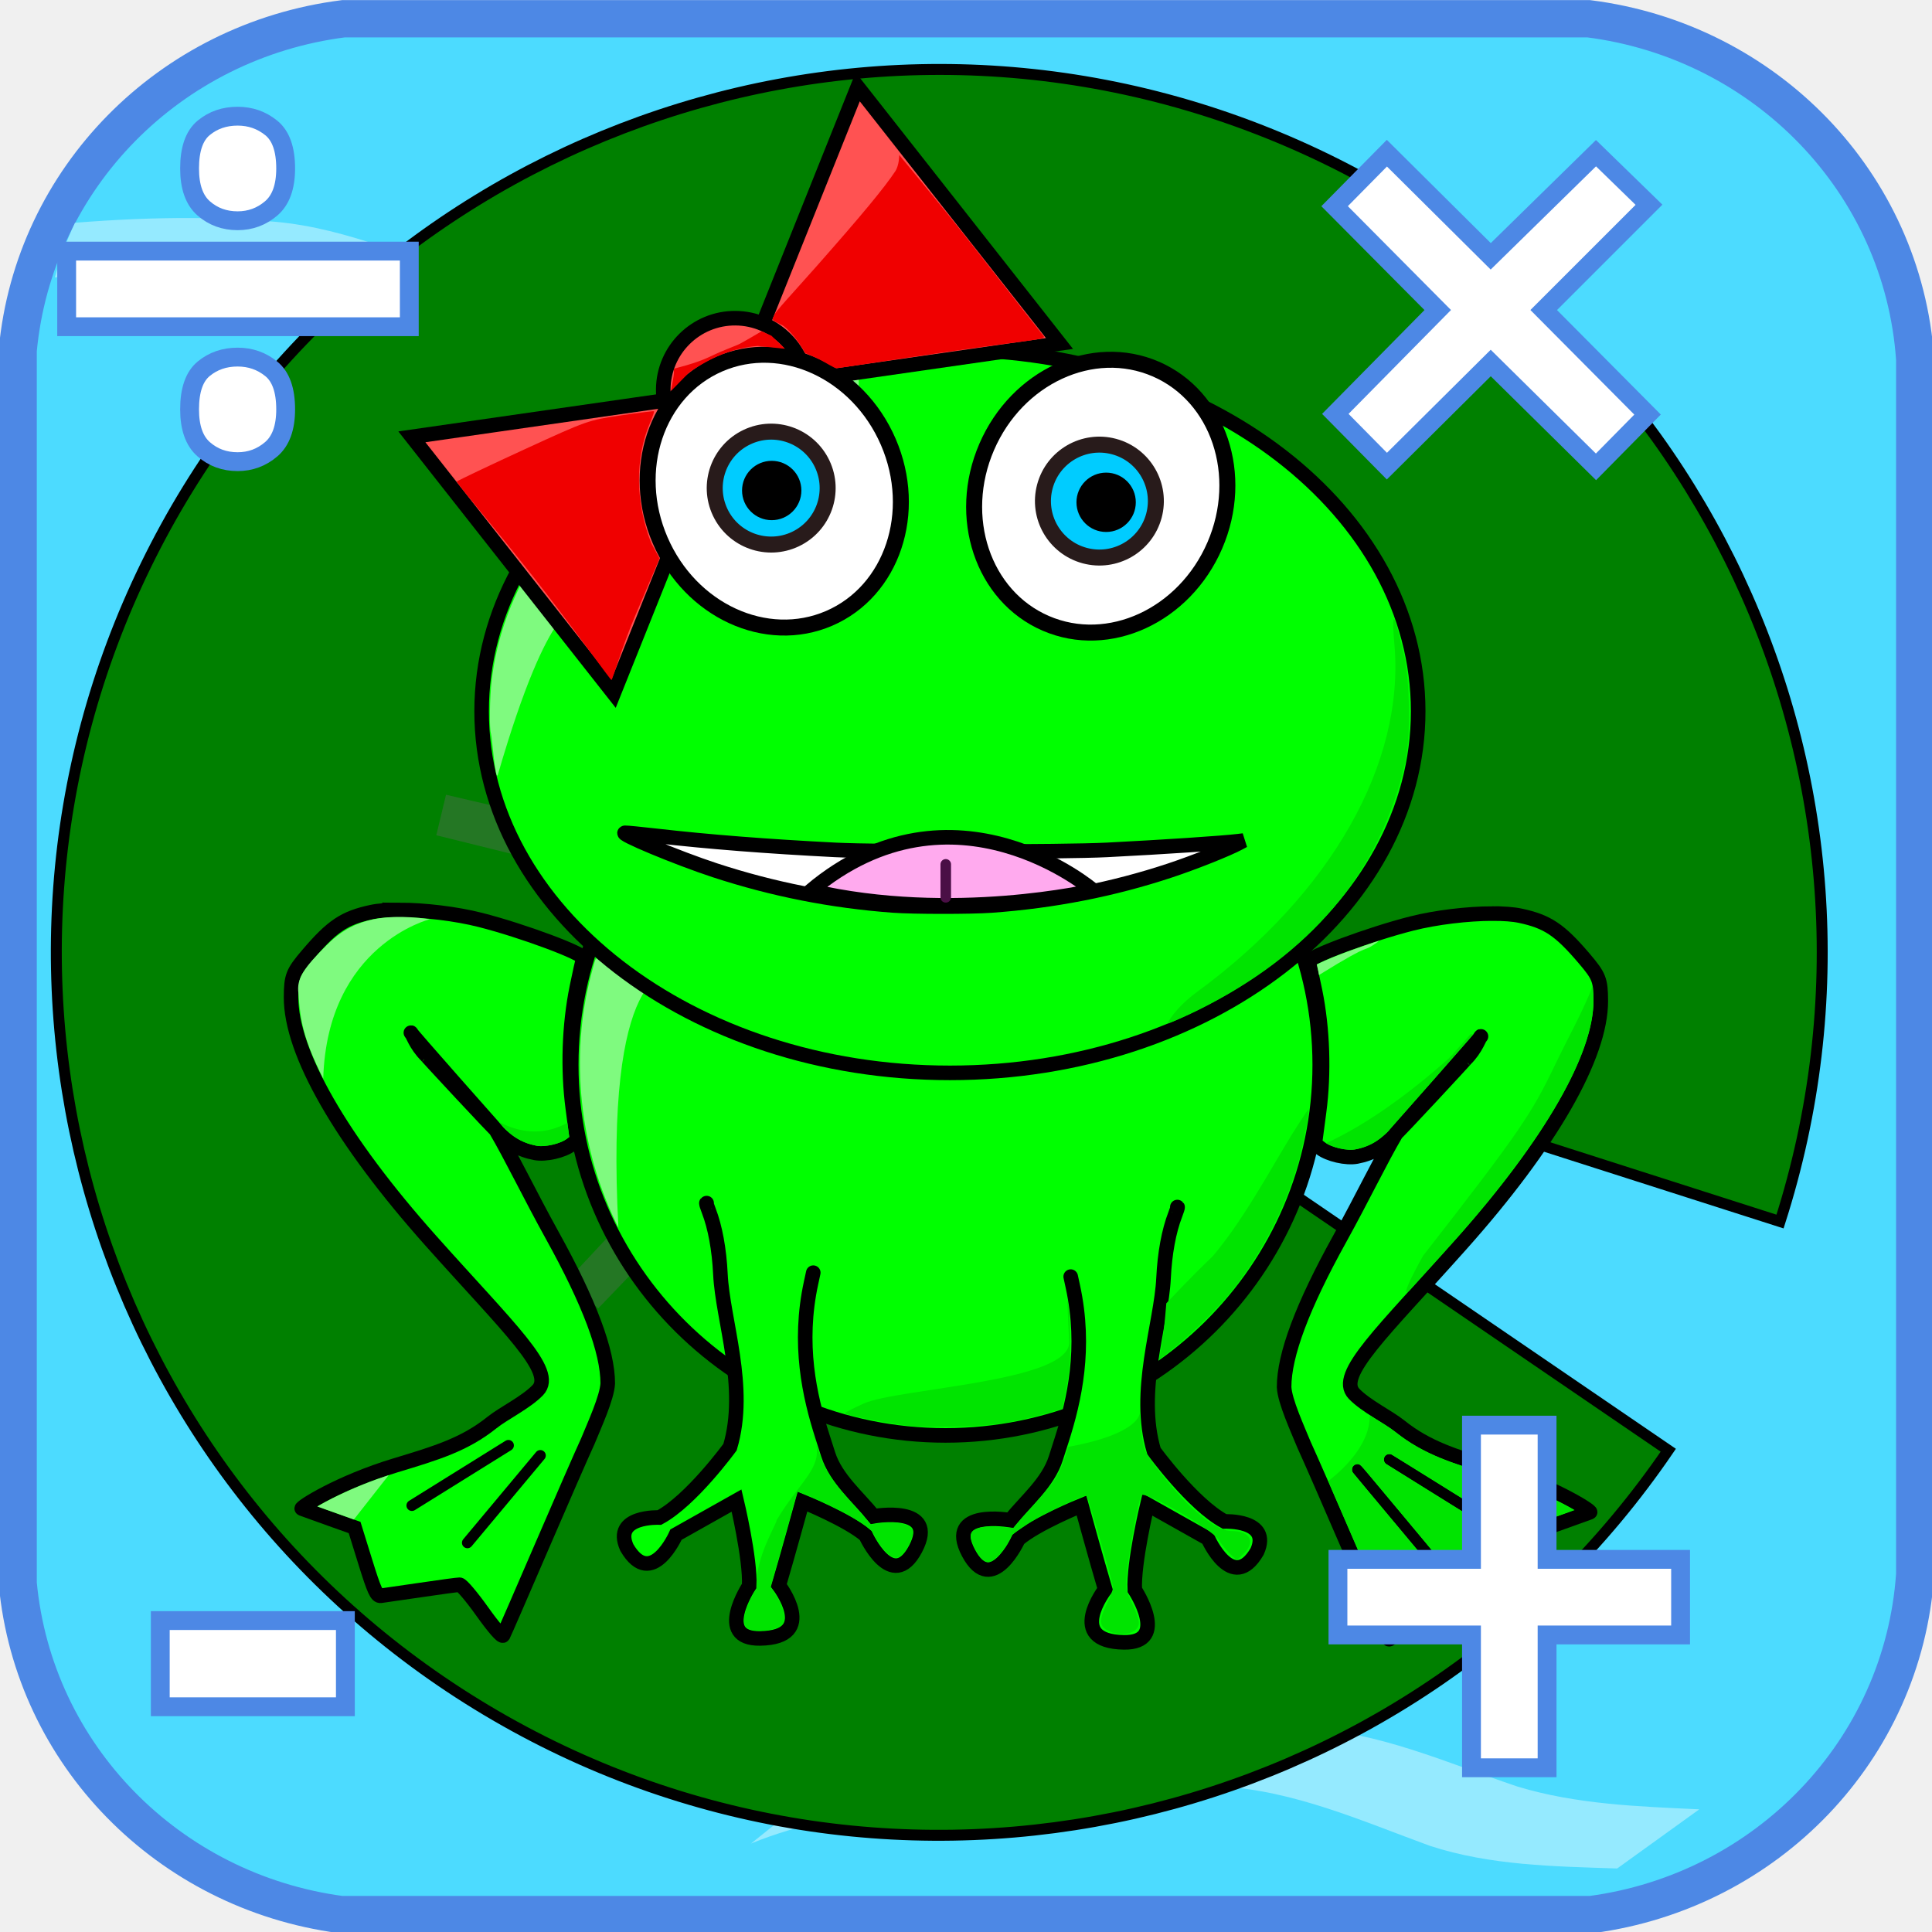
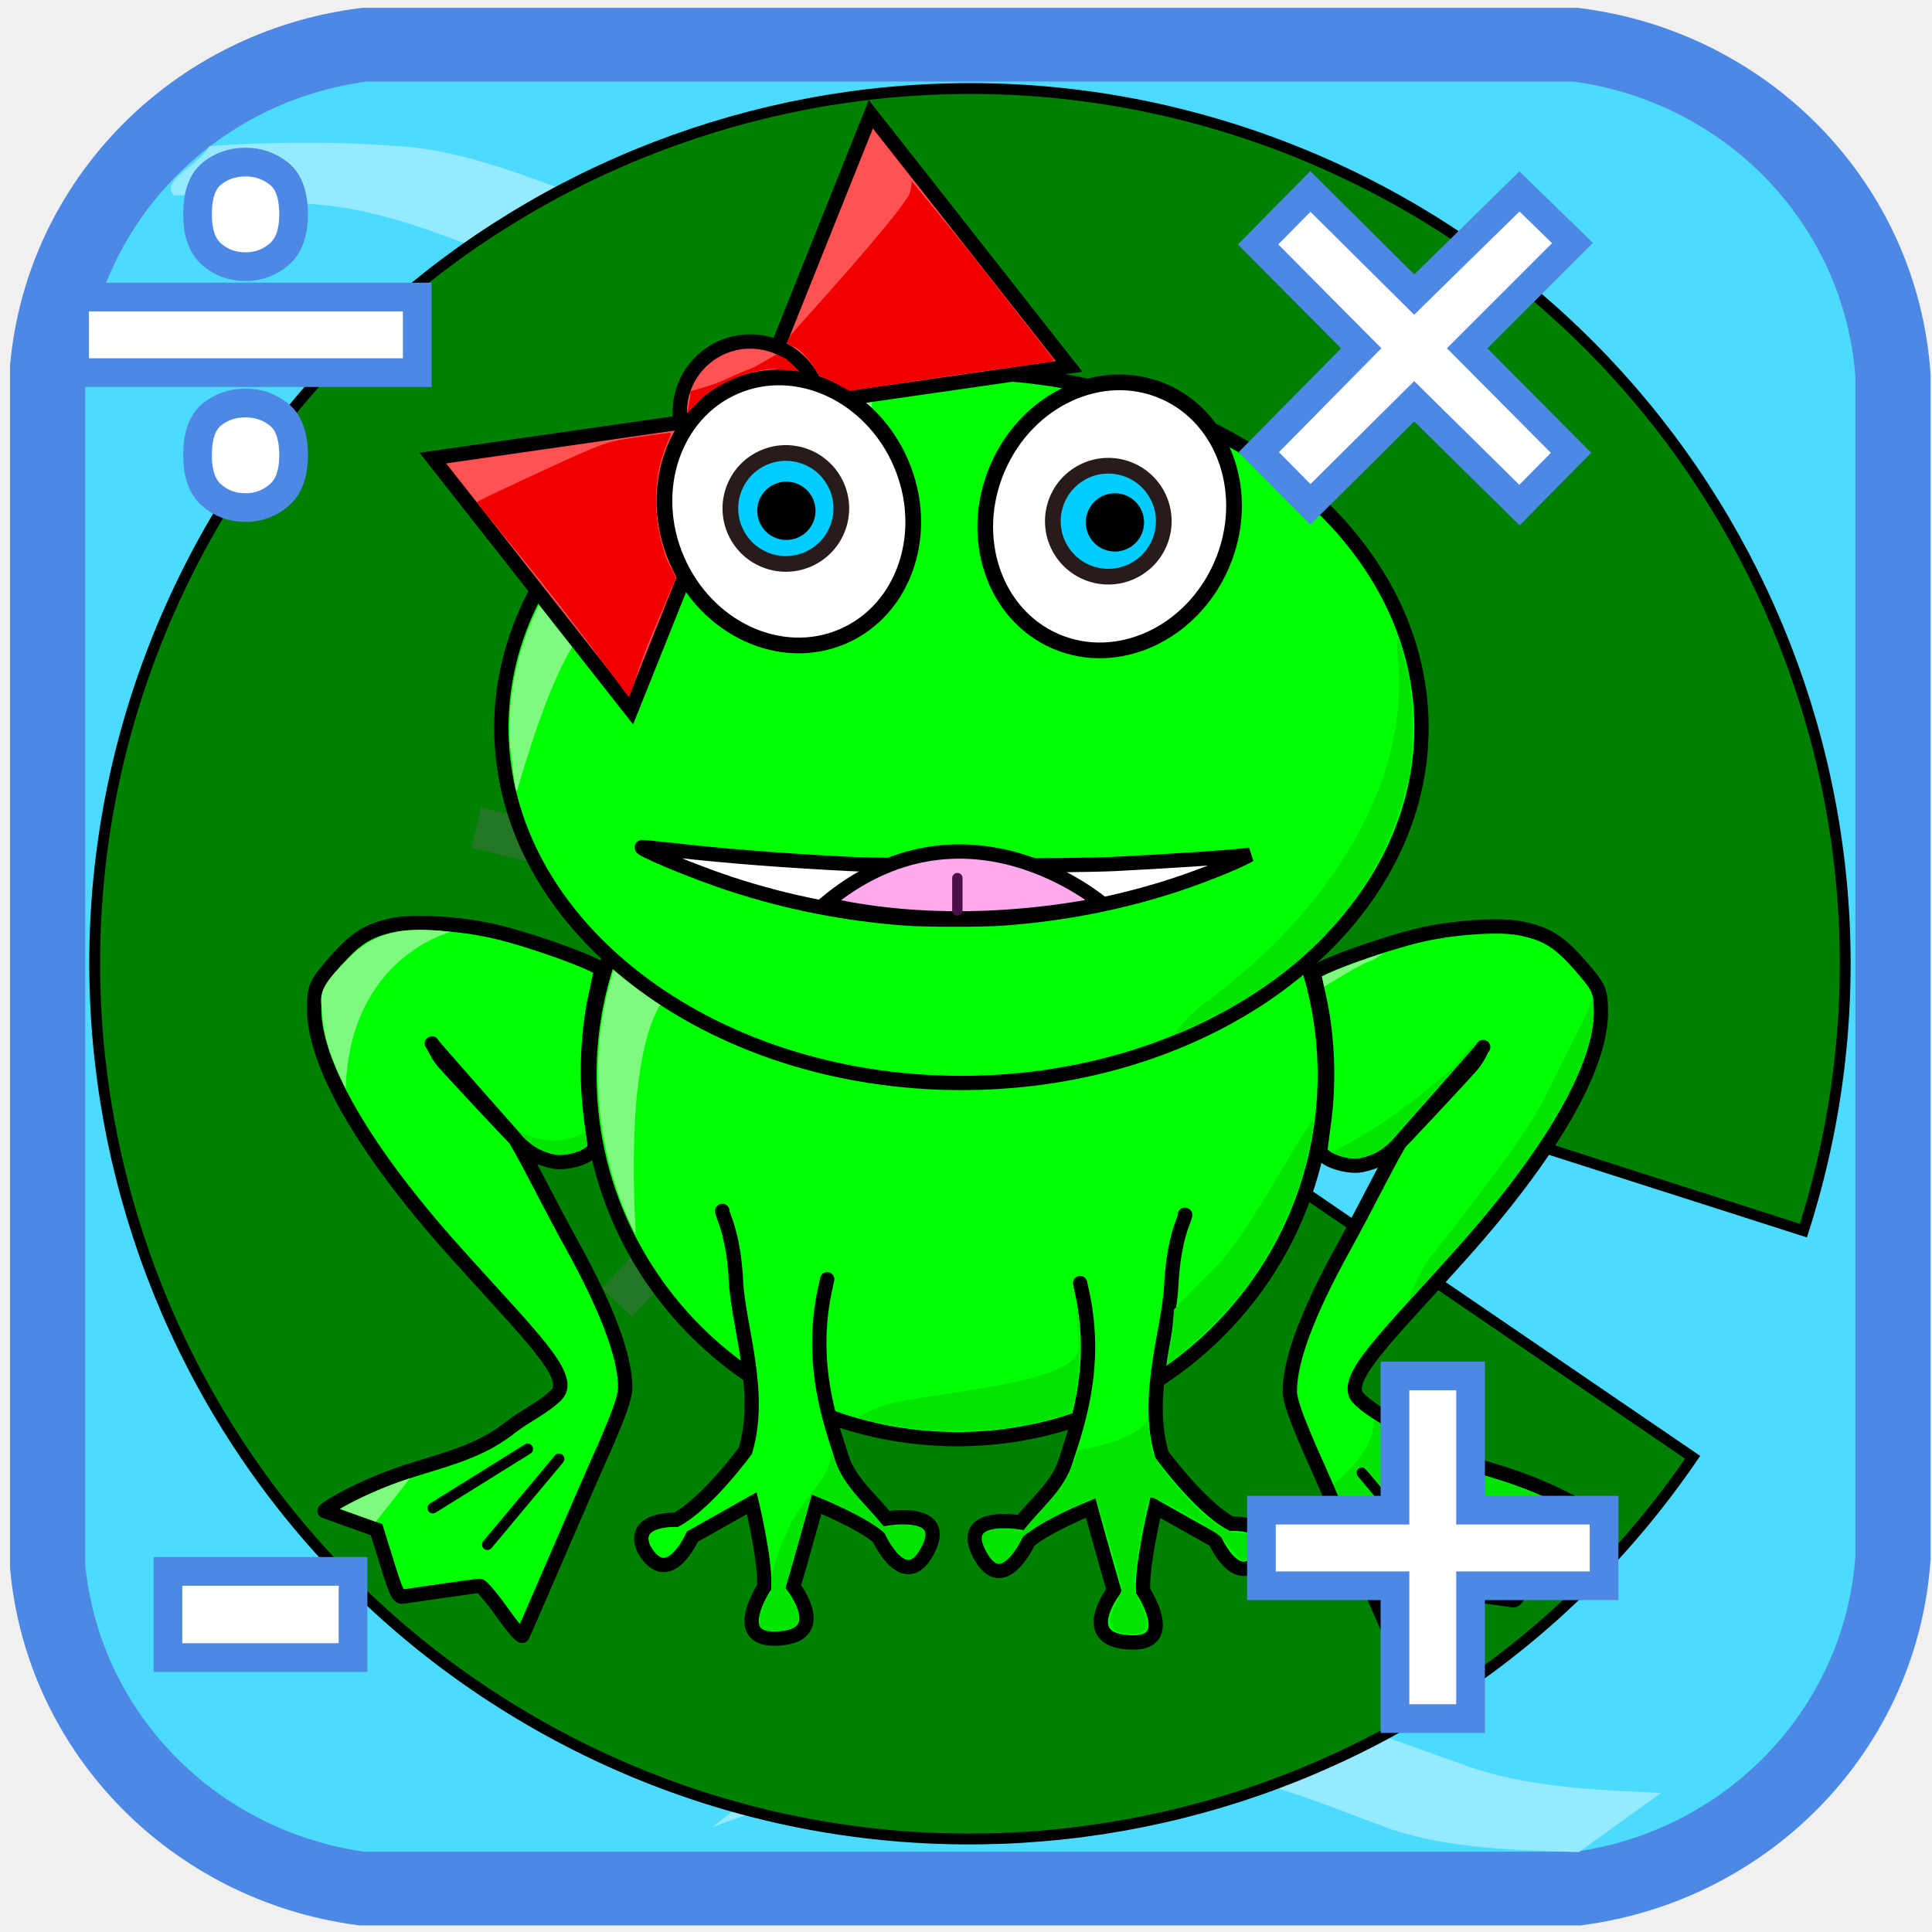
<svg xmlns="http://www.w3.org/2000/svg" xmlns:ns1="http://www.openswatchbook.org/uri/2009/osb" width="285mm" height="285mm" viewBox="0 0 1009.842 1009.842" id="svg3374" version="1.1">
  <defs id="defs3376">
    <linearGradient ns1:paint="gradient" id="linearGradient4163">
      <stop id="stop4165" offset="0" style="stop-color:#33ffff;stop-opacity:1;" />
      <stop id="stop4167" offset="1" style="stop-color:#33ffff;stop-opacity:0;" />
    </linearGradient>
    <filter id="filter3466" style="color-interpolation-filters:sRGB">
      <feFlood id="feFlood3468" result="flood" flood-color="rgb(0,0,0)" flood-opacity="0.498" />
      <feComposite id="feComposite3470" result="composite1" operator="in" in2="SourceGraphic" in="flood" />
      <feGaussianBlur id="feGaussianBlur3472" result="blur" stdDeviation="7.3" in="composite1" />
      <feOffset id="feOffset3474" result="offset" dy="1.823" dx="14.3" />
      <feComposite id="feComposite3476" result="composite2" operator="over" in2="offset" in="SourceGraphic" />
    </filter>
    <filter id="filter3466-0" style="color-interpolation-filters:sRGB;">
      <feFlood id="feFlood3468-6" result="flood" flood-color="rgb(0,0,0)" flood-opacity="0.498" />
      <feComposite id="feComposite3470-9" result="composite1" operator="in" in2="SourceGraphic" in="flood" />
      <feGaussianBlur id="feGaussianBlur3472-8" result="blur" stdDeviation="7.3" in="composite1" />
      <feOffset id="feOffset3474-7" result="offset" dy="1.823" dx="14.3" />
      <feComposite id="feComposite3476-1" result="composite2" operator="over" in2="offset" in="SourceGraphic" />
    </filter>
  </defs>
  <g id="layer1" transform="translate(-725.7143,414.6232)">
-     <g transform="matrix(0.9050986,0,0,0.9594229,232.6165,-92.95308)" id="layer1-2" style="fill:#4cdbff;fill-opacity:1;stroke:#4d88e5;stroke-width:21.134;stroke-miterlimit:4;stroke-dasharray:none;stroke-opacity:1">
-       <path style="fill:#4cdbff;fill-opacity:1;stroke:#4d88e5;stroke-width:20.319;stroke-miterlimit:4;stroke-dasharray:none;stroke-opacity:1" d="M 174.803,-8.729 C 81.975,3.255 9.404,78.088 0.857,171.98 l 0,671.633 C 9.361,937.035 81.254,1011.581 173.414,1024.129 l 667.365,0 c 93.729,-12.762 166.494,-89.648 172.935,-185.301 l 0,-662.064 C 1007.241,80.639 933.789,3.458 839.391,-8.729 l -664.588,0 z" transform="matrix(1.081805,0,0,1,554.1284,-316.339)" id="rect3336" />
+     <g transform="matrix(0.8802957,0,0,0.9331313,261.9923,-87.93907)" id="layer1-2" style="fill:#4cdbff;fill-opacity:1;stroke:#4d88e5;stroke-width:42.925;stroke-miterlimit:4;stroke-dasharray:none;stroke-opacity:1">
+       <path style="fill:#4cdbff;fill-opacity:1;stroke:#4d88e5;stroke-width:41.27;stroke-miterlimit:4;stroke-dasharray:none;stroke-opacity:1" d="M 174.803,-8.729 C 81.975,3.255 9.404,78.088 0.857,171.98 l 0,671.633 C 9.361,937.035 81.254,1011.581 173.414,1024.129 l 667.365,0 c 93.729,-12.762 166.494,-89.648 172.935,-185.301 l 0,-662.064 C 1007.241,80.639 933.789,3.458 839.391,-8.729 l -664.588,0 z" transform="matrix(1.081805,0,0,1,554.1284,-316.339)" id="rect3336" />
    </g>
-     <path style="fill:#95eaff;fill-opacity:1;stroke:none;stroke-width:4.5;stroke-linejoin:miter;stroke-miterlimit:4;stroke-dasharray:none;stroke-dashoffset:0;stroke-opacity:1" d="m 826.766,-300.664 c -20.617,-0.118 -41.247,0.85 -61.834,2.473 -4.182,8.825 -7.756,18.32 -10.544,28.547 13.277,-0.662 26.565,-0.919 39.847,-0.619 8.643,0.195 17.262,1.031 25.892,1.546 38.158,2.291 72.91,18.046 108.246,31.108 28.717,9.473 58.968,10.602 88.921,11.572 l 29.055,-31.708 c -24.532,-1.348 -49.056,-3.614 -72.671,-10.843 -36.662,-12.389 -72.246,-28.954 -111.581,-30.606 -8.901,-0.452 -17.792,-1.171 -26.702,-1.356 -2.875,-0.059 -5.753,-0.097 -8.629,-0.113 z" id="path5026" />
-     <path d="m 1164.369,512.086 c 5.879,-0.863 5.39,-0.635 12.335,-2.621 3.53,-1.01 6.96,-2.362 10.515,-3.278 17.242,-4.44 35.155,-6.568 52.695,-9.432 46.081,-5.75 92.707,-10.459 139.22,-9.507 9.008,0.184 17.998,0.904 26.997,1.356 39.768,1.652 75.743,18.217 112.809,30.607 30.782,9.32 63.096,10.406 94.98,11.887 0,0 -42.918,30.922 -42.918,30.922 l 0,0 c -32.864,-1.094 -66.285,-1.526 -97.865,-11.83 -35.726,-13.062 -70.859,-28.818 -109.437,-31.109 -8.726,-0.515 -17.438,-1.35 -26.177,-1.545 -47.023,-1.049 -94.13,4.547 -140.524,11.546 -26.618,4.931 -53.611,9.556 -78.77,19.913 0,0 46.141,-36.909 46.141,-36.909 z" id="path5032" style="fill:#95eaff;fill-opacity:1;stroke:none;stroke-width:4.5;stroke-linejoin:miter;stroke-miterlimit:4;stroke-dasharray:none;stroke-dashoffset:0;stroke-opacity:1" />
-     <g transform="matrix(1.451778,0,0,1.451778,688.5196,-663.1116)" id="layer1-5">
+     <path style="fill:#95eaff;fill-opacity:1;stroke:none;stroke-width:4.5;stroke-linejoin:miter;stroke-miterlimit:4;stroke-dasharray:none;stroke-dashoffset:0;stroke-opacity:1" d="m 894.805,-339.949 c -20.617,-0.118 -39.104,0.135 -59.691,1.759 -4.182,8.825 -26.327,18.32 -18.402,25.689 13.277,-0.662 32.279,2.653 45.562,2.952 8.643,0.195 17.262,1.031 25.892,1.546 38.158,2.291 72.91,18.046 108.246,31.108 28.717,9.473 58.968,10.602 88.921,11.572 l 29.055,-31.708 c -24.532,-1.348 -49.056,-3.614 -72.671,-10.843 -36.662,-12.389 -72.246,-28.954 -111.581,-30.606 -8.901,-0.452 -17.792,-1.171 -26.702,-1.356 -2.875,-0.059 -5.753,-0.097 -8.629,-0.113 z" id="path5026" />
+     <path d="m 1144.369,503.515 c 5.879,-0.863 5.39,-0.635 12.335,-2.621 3.53,-1.01 6.96,-2.362 10.515,-3.278 17.242,-4.44 35.155,-6.568 52.695,-9.432 46.081,-5.75 92.707,-10.459 139.22,-9.507 9.008,0.184 17.998,0.904 26.997,1.356 39.768,1.652 75.743,18.217 112.809,30.607 30.782,9.32 63.096,10.406 94.98,11.887 0,0 -42.918,30.922 -42.918,30.922 l 0,0 c -32.864,-1.094 -66.285,-1.526 -97.865,-11.83 -35.726,-13.062 -70.859,-28.818 -109.437,-31.109 -8.726,-0.515 -17.438,-1.35 -26.177,-1.545 -47.023,-1.049 -94.13,4.547 -140.524,11.546 -26.618,4.931 -53.611,9.556 -78.77,19.913 0,0 46.141,-36.909 46.141,-36.909 z" id="path5032" style="fill:#95eaff;fill-opacity:1;stroke:none;stroke-width:4.5;stroke-linejoin:miter;stroke-miterlimit:4;stroke-dasharray:none;stroke-dashoffset:0;stroke-opacity:1" />
+     <g transform="matrix(1.439145,0,0,1.439145,709.1561,-650.6583)" id="layer1-5">
      <path transform="matrix(0.8258325,0.5639155,-0.5639155,0.8258325,0,0)" d="M 908.152,219.388 A 317.838,317.838 0 0 1 613.284,536.395 317.838,317.838 0 0 1 275.796,265.208 317.838,317.838 0 0 1 521.884,-90.996 317.838,317.838 0 0 1 894.941,128.705 l -304.627,90.683 z" id="path3342" style="fill:#008000;fill-opacity:1;stroke:#000000;stroke-width:3.938;stroke-linecap:round;stroke-linejoin:miter;stroke-miterlimit:4;stroke-dasharray:none;stroke-opacity:1" />
      <path id="path4232" d="m 315.445,331.97 -14.381,4.262 0.029,0.098 45.75,158.357 -160.543,-37.365 -0.1,-0.023 -3.5,14.586 0.1,0.023 160.016,39.559 -112.631,120.352 -0.07,0.074 10.881,10.324 0.07,-0.074 114.268,-118.799 47.912,157.715 0.029,0.1 14.381,-4.262 -0.029,-0.1 -45.75,-158.357 4.027,-16.779 112.631,-120.35 0.07,-0.074 -10.881,-10.324 -0.07,0.074 -114.268,118.799 -47.912,-157.717 -0.029,-0.098 z" style="color:#000000;font-style:normal;font-variant:normal;font-weight:normal;font-stretch:normal;font-size:medium;line-height:normal;font-family:sans-serif;text-indent:0;text-align:start;text-decoration:none;text-decoration-line:none;text-decoration-style:solid;text-decoration-color:#000000;letter-spacing:normal;word-spacing:normal;text-transform:none;direction:ltr;block-progression:tb;writing-mode:lr-tb;baseline-shift:baseline;text-anchor:start;white-space:normal;clip-rule:nonzero;display:inline;overflow:visible;visibility:visible;opacity:1;isolation:auto;mix-blend-mode:normal;color-interpolation:sRGB;color-interpolation-filters:linearRGB;solid-color:#000000;solid-opacity:1;fill:#247724;fill-opacity:1;fill-rule:nonzero;stroke:none;stroke-width:15;stroke-linecap:butt;stroke-linejoin:miter;stroke-miterlimit:4;stroke-dasharray:none;stroke-dashoffset:0;stroke-opacity:1;color-rendering:auto;image-rendering:auto;shape-rendering:auto;text-rendering:auto;enable-background:accumulate" />
    </g>
-     <g transform="matrix(0.9518674,0,0,0.9518674,859.1547,-426.668)" id="layer1-7">
+     <g transform="matrix(0.9351981,0,0,0.9351981,871.5374,-411.357)" id="layer1-7">
      <ellipse ry="203.513" rx="205.513" cy="597.362" cx="379" id="path6004" style="fill:#00ff00;fill-opacity:1;stroke:#000000;stroke-width:8;stroke-linecap:round;stroke-miterlimit:4;stroke-dasharray:none;stroke-opacity:1" />
      <path style="fill:#7ffa7f;fill-opacity:1;stroke:none;stroke-width:6.25;stroke-miterlimit:4;stroke-dasharray:none;stroke-opacity:1" d="m 199.389,686.789 c -21.32,-42.444 -26.848,-93.622 -14.999,-138.851 1.153,-4.4 2.217,-8.149 2.366,-8.331 0.149,-0.182 8.328,-11.106 11.263,-8.718 2.935,2.388 5.839,-1.385 8.183,0.26 3.92,2.751 28.262,13.17 27.778,16.39 -8.184,-4.508 -42.108,-2.522 -34.591,139.251 z" id="path4300" />
      <ellipse ry="198.571" rx="257.143" cy="403.219" cx="381.429" id="path5323" style="fill:#00ff00;stroke:#000000;stroke-width:8;stroke-miterlimit:4;stroke-dasharray:none;stroke-opacity:1" />
      <path transform="translate(17.64784,56.21476)" id="path4314" d="m 111.804,359.418 c -1.023,-2.666 -0.764,-20.101 0.446,-30.043 9.865,-81.028 84.449,-148.789 187.013,-169.903 6.938,-1.428 13.688,-2.566 15,-2.529 l 2.385,0.068 -2.5,1.121 c -1.375,0.617 1.45,23.911 -3.5,26.098 -45.553,20.126 -100.343,47.479 -150.689,105.862 0,0 -15.47,-8.113 -44.406,91.751 -1.32,4.556 -3.243,-21.101 -3.75,-22.424 z" style="fill:#7ffa7f;fill-opacity:1;stroke:none;stroke-width:6.25;stroke-miterlimit:4;stroke-dasharray:none;stroke-opacity:1" />
      <g style="fill:#ff5252;fill-opacity:1;stroke-width:8;stroke-miterlimit:4;stroke-dasharray:none" transform="translate(-424.2857,-10.57143)" id="g5919">
        <path style="fill:#ff5252;fill-opacity:1;stroke:#000000;stroke-width:8;stroke-miterlimit:4;stroke-dasharray:none;stroke-opacity:1" id="path5911" d="M 541.442,219.996 374.482,154.767 514.453,42.79 Z" transform="matrix(-0.0083874,0.9999648,-0.9999648,-0.0083874,912.9854,-302.227)" />
        <path d="m -541.694,-220.754 -166.96,-65.23 139.971,-111.977 z" id="path5913" style="fill:#ff5252;fill-opacity:1;stroke:#000000;stroke-width:8;stroke-miterlimit:4;stroke-dasharray:none;stroke-opacity:1" transform="matrix(0.0083874,-0.9999648,0.9999648,0.0083874,912.9854,-302.227)" />
        <circle style="fill:#ff5252;fill-opacity:1;stroke:#000000;stroke-width:8;stroke-miterlimit:4;stroke-dasharray:none;stroke-opacity:1" id="path5917" cx="231.568" cy="-689.664" r="39.396" transform="matrix(-0.0083874,0.9999648,-0.9999648,-0.0083874,0,0)" />
      </g>
      <ellipse transform="matrix(-0.9178912,0.3968322,0.3968322,0.9178912,0,0)" ry="76.071" rx="68.221" cy="372.261" cx="-149.519" id="path5361" style="fill:#ffffff;stroke:#000000;stroke-width:8.778;stroke-miterlimit:4;stroke-dasharray:none;stroke-opacity:1" />
      <ellipse transform="matrix(0.9178912,0.3968322,-0.3968322,0.9178912,0,0)" ry="76.071" rx="68.221" style="fill:#ffffff;stroke:#000000;stroke-width:8.778;stroke-miterlimit:4;stroke-dasharray:none;stroke-opacity:1" id="circle5363" cx="539.283" cy="77.472" />
      <path id="path5942" d="m 350.201,509.855 c -33.7,-2.502 -65.953,-8.872 -97.857,-19.325 -20.724,-6.79 -53.398,-20.436 -49.253,-20.57 1,-0.032 8.715,0.727 17.143,1.688 28.887,3.293 60.523,5.773 98.181,7.697 24.053,1.229 125.132,1.232 149.286,0.005 30.912,-1.571 63.553,-3.738 72.143,-4.79 l 2.857,-0.35 -2.527,1.357 c -6.378,3.423 -24.499,10.639 -37.83,15.064 -31.285,10.384 -64.063,16.813 -98.214,19.262 -11.383,0.816 -42.725,0.795 -53.929,-0.037 z" style="fill:#ffffff;stroke:#000000;stroke-width:8;stroke-miterlimit:4;stroke-dasharray:none;stroke-opacity:1" />
      <path id="path5976" d="m 304.992,501.78 c 77.821,18.071 155.262,-0.097 155.262,-0.097 0,0 -76.555,-65.882 -155.262,0.097 z" style="fill:#ffaaee;fill-rule:evenodd;stroke:#000000;stroke-width:8;stroke-linecap:butt;stroke-linejoin:miter;stroke-miterlimit:4;stroke-dasharray:none;stroke-opacity:1" />
      <path id="path5982" d="m 379.151,505.399 0,-18.107" style="fill:#eed7f4;fill-rule:evenodd;stroke:#4a0f46;stroke-width:5.8;stroke-linecap:round;stroke-linejoin:miter;stroke-miterlimit:4;stroke-dasharray:none;stroke-opacity:1" />
      <path id="path6016" d="m 79.24,512.32 c -6.152,-0.022 -11.532,0.36 -15.436,1.197 -14.893,3.194 -21.576,7.662 -34.992,23.398 -8.271,9.702 -9.109,11.833 -9.164,23.271 -0.147,30.411 27.417,78.459 76.775,133.824 43.075,48.317 68.666,71.704 58.663,82.058 -6.51,6.739 -18.73,12.616 -25.104,17.725 -15.033,12.048 -30.393,16.685 -52.82,23.459 -31.58,9.539 -52.816,23.352 -51.619,23.811 1.167,0.447 8.167,2.966 15.557,5.598 l 13.436,4.785 5.865,18.895 c 4.902,15.791 6.295,18.843 8.484,18.586 1.441,-0.169 11.322,-1.6 21.957,-3.182 10.635,-1.581 20.237,-2.875 21.338,-2.875 1.101,0 6.717,6.635 12.482,14.744 6.212,8.738 10.863,14.067 11.416,13.082 0.513,-0.914 9.952,-22.606 20.975,-48.201 11.023,-25.596 22.534,-51.935 25.582,-58.533 3.475,-8.52 10.542,-23.869 10.906,-31.629 0.01,-17.613 -10.036,-44.418 -30.457,-81.27 -12.187,-21.992 -22.731,-43.902 -31.008,-57.916 6.756,7.348 13.295,11.007 21.641,12.596 5.638,1.073 15.24,-1.121 19.73,-4.51 l 3.236,-2.443 -2.334,-17.631 c -2.825,-21.326 -2.02,-45.59 2.201,-66.305 1.576,-7.734 3.184,-14.902 3.572,-15.928 0.921,-2.437 -33.333,-15.228 -56.58,-21.127 -13.498,-3.425 -30.769,-5.432 -44.303,-5.48 z m 6.129,67.293 c 0.822,0.217 2.578,6.827 8.717,12.836 -0.854,-0.684 37.804,41.008 38.846,41.469 0,0 -48.359,-54.515 -47.562,-54.305 z" style="fill:#00ff00;fill-opacity:1;stroke:#000000;stroke-width:8;stroke-linecap:round;stroke-miterlimit:4;stroke-dasharray:none;stroke-opacity:1" />
      <circle transform="matrix(0.4291873,0.9032155,0.9032155,-0.4291873,0,0)" r="31" cy="135.407" cx="375.1" id="path6022" style="fill:#00ccff;fill-opacity:1;stroke:#281b1b;stroke-width:8.778;stroke-linecap:round;stroke-miterlimit:4;stroke-dasharray:none;stroke-opacity:1" />
      <circle transform="matrix(0.9659258,0.258819,-0.258819,0.9659258,0,0)" style="fill:#00ccff;fill-opacity:1;stroke:#281b1b;stroke-width:8.778;stroke-linecap:round;stroke-miterlimit:4;stroke-dasharray:none;stroke-opacity:1" id="circle6024" cx="522.215" cy="158.037" r="31" />
      <path id="path6030" d="m 247.839,673.305 0,5e-5 c -0.067,10e-4 -0.113,0.013 -0.137,0.037 -0.12,0.12 0.46,1.968 1.291,4.107 3.506,9.028 5.768,21.326 6.42,34.904 1.221,25.425 15.08,62.188 5.273,94.953 0,0 -21.201,29.169 -38.768,38.648 0,0 -25.814,-1.128 -17.893,16.492 13.564,23.233 27.004,-7.096 27.004,-7.096 l 33.252,-18.703 c 0,0 7.72,32.237 6.918,46.887 0,0 -19.289,29.196 5.984,28.818 32.354,-0.484 10.305,-29.111 10.305,-29.111 4.535,-15.288 12.992,-46.041 12.992,-46.041 0,0 24.756,10.015 34.688,18.584 0,0 14.442,31.678 27.329,7.481 12.974,-24.361 -22.91,-17.998 -22.91,-17.998 -8.792,-10.833 -20.739,-20.646 -25.005,-33.966 l -3.188,-9.954 C 304.291,779.169 297.888,750.7 305.203,717.009 l 1.193,-5.5" style="fill:#00ff00;fill-opacity:1;stroke:#000000;stroke-width:8;stroke-linecap:round;stroke-miterlimit:4;stroke-dasharray:none;stroke-opacity:1" />
      <path style="fill:#00ff00;fill-opacity:1;stroke:#000000;stroke-width:8;stroke-linecap:round;stroke-miterlimit:4;stroke-dasharray:none;stroke-opacity:1" d="m 679.249,514.32 c 6.152,-0.022 11.532,0.36 15.436,1.197 14.893,3.194 21.576,7.662 34.992,23.398 8.271,9.702 9.109,11.833 9.164,23.271 0.147,30.411 -27.417,78.459 -76.775,133.824 -43.075,48.317 -68.666,71.704 -58.663,82.058 6.51,6.739 18.73,12.616 25.104,17.725 15.033,12.048 30.393,16.685 52.82,23.459 31.58,9.539 52.816,23.352 51.619,23.811 -1.167,0.447 -8.167,2.966 -15.557,5.598 l -13.436,4.785 -5.865,18.895 c -4.902,15.791 -6.295,18.843 -8.484,18.586 -1.441,-0.169 -11.322,-1.6 -21.957,-3.182 -10.635,-1.581 -20.237,-2.875 -21.338,-2.875 -1.101,0 -6.717,6.635 -12.482,14.744 -6.212,8.738 -10.863,14.067 -11.416,13.082 -0.513,-0.914 -9.952,-22.606 -20.975,-48.201 -11.023,-25.596 -22.534,-51.935 -25.582,-58.533 -3.475,-8.52 -10.542,-23.869 -10.906,-31.629 -0.01,-17.613 10.036,-44.418 30.457,-81.27 12.187,-21.992 22.731,-43.902 31.008,-57.916 -6.756,7.348 -13.295,11.007 -21.641,12.596 -5.638,1.073 -15.24,-1.121 -19.73,-4.51 l -3.236,-2.443 2.334,-17.631 c 2.825,-21.326 2.02,-45.59 -2.201,-66.305 -1.576,-7.734 -3.184,-14.902 -3.572,-15.928 -0.921,-2.437 33.333,-15.228 56.58,-21.127 13.498,-3.425 30.769,-5.432 44.303,-5.48 z m -6.129,67.293 c -0.822,0.217 -2.578,6.827 -8.717,12.836 0.854,-0.684 -37.804,41.008 -38.846,41.469 0,0 48.359,-54.515 47.562,-54.305 z" id="path6043" />
      <path id="path6045" d="m 86,839.362 53,-33" style="fill:none;fill-rule:evenodd;stroke:#000000;stroke-width:6;stroke-linecap:round;stroke-linejoin:miter;stroke-miterlimit:4;stroke-dasharray:none;stroke-opacity:1" />
      <path style="fill:none;fill-rule:evenodd;stroke:#000000;stroke-width:6;stroke-linecap:round;stroke-linejoin:miter;stroke-miterlimit:4;stroke-dasharray:none;stroke-opacity:1" d="m 116.487,859.82 40.026,-47.916" id="path6047" />
      <path style="fill:none;fill-rule:evenodd;stroke:#000000;stroke-width:6;stroke-linecap:round;stroke-linejoin:miter;stroke-miterlimit:4;stroke-dasharray:none;stroke-opacity:1" d="m 675.73,847.112 -53,-33" id="path6049" />
      <path id="path6051" d="m 645.242,867.57 -40.026,-47.916" style="fill:none;fill-rule:evenodd;stroke:#000000;stroke-width:6;stroke-linecap:round;stroke-linejoin:miter;stroke-miterlimit:4;stroke-dasharray:none;stroke-opacity:1" />
      <circle r="16.293" cy="281.999" cx="283.58" id="path6071" style="fill:#000000;fill-opacity:1;stroke:#281b1b;stroke-width:0;stroke-linecap:round;stroke-linejoin:miter;stroke-miterlimit:4;stroke-dasharray:none;stroke-opacity:1" />
      <circle style="fill:#000000;fill-opacity:1;stroke:#281b1b;stroke-width:0;stroke-linecap:round;stroke-linejoin:miter;stroke-miterlimit:4;stroke-dasharray:none;stroke-opacity:1" id="circle6073" cx="467.215" cy="288.48" r="16.293" />
      <path id="path6030-4" d="m 506.314,675.463 0,5e-5 c 0.067,10e-4 0.113,0.013 0.137,0.037 0.12,0.12 -0.46,1.968 -1.291,4.107 -3.506,9.028 -5.768,21.326 -6.42,34.904 -1.221,25.425 -15.08,62.188 -5.273,94.953 0,0 21.201,29.169 38.768,38.648 0,0 25.814,-1.128 17.893,16.492 -13.564,23.233 -27.004,-7.096 -27.004,-7.096 l -33.252,-18.703 c 0,0 -7.72,32.237 -6.918,46.887 0,0 19.289,29.196 -5.984,28.818 -32.354,-0.484 -10.305,-29.111 -10.305,-29.111 -4.535,-15.288 -12.992,-46.041 -12.992,-46.041 0,0 -24.756,10.015 -34.688,18.584 0,0 -14.442,31.678 -27.329,7.481 -12.974,-24.361 22.91,-17.998 22.91,-17.998 8.792,-10.833 20.739,-20.646 25.005,-33.966 l 3.188,-9.954 c 7.104,-22.18 13.507,-50.648 6.192,-84.34 l -1.193,-5.5" style="fill:#00ff00;fill-opacity:1;stroke:#000000;stroke-width:8;stroke-linecap:round;stroke-miterlimit:4;stroke-dasharray:none;stroke-opacity:1" />
      <path transform="translate(17.64784,56.21476)" id="path4178" d="" style="fill:#00f200;fill-opacity:1;stroke:none;stroke-width:6.25;stroke-miterlimit:4;stroke-dasharray:none;stroke-opacity:1" />
      <g style="fill:#00e400;fill-opacity:1" id="g4292">
        <path style="fill:#00e400;fill-opacity:1;stroke:none;stroke-width:6.25;stroke-miterlimit:4;stroke-dasharray:none;stroke-opacity:1" d="m 398.068,867.7 c -1.568,-1.684 -3.49,-5.904 -4.423,-8.156 -2.728,-6.586 2.174,-9.147 13.672,-8.46 l 10.475,0.625 c 0,0 -2.971,4.92 -4.388,8.004 -1.682,3.661 -6.635,8.664 -8.311,9.776 -2.744,1.82 -4.459,0.966 -7.025,-1.789 z" id="path4170" />
        <path style="fill:#00e400;fill-opacity:1;stroke:none;stroke-width:6.25;stroke-miterlimit:4;stroke-dasharray:none;stroke-opacity:1" d="m 468.259,908.117 c -4.894,-2.476 -5.081,-5.653 -0.841,-14.318 2.011,-4.111 3.641,-8.365 3.622,-9.455 -0.045,-2.546 -13.57,-49.29 -14.543,-50.264 -1.035,-1.035 -22.205,9.115 -30.779,14.391 -3.933,2.42 -18.09,12.954 -7.696,3.215 -0.08,-0.083 -2.427,1.178 -1.637,-0.013 1.481,-2.233 7.07,-8.053 10.623,-12.111 11.585,-13.231 14.233,-15.102 19.412,-32.402 39.575,-7.233 39.216,-18.489 39.216,-18.489 0.464,7.973 1.617,16.723 2.561,19.445 1.8,5.192 15.568,22.544 24.826,31.292 9.878,9.333 17.506,13.963 23.004,13.963 10.54,0 13.538,6.085 6.333,12.853 l -3.402,3.196 -3.624,-3.404 c -1.993,-1.872 -4.871,-5.422 -6.395,-7.889 -3.599,-5.823 -40.705,-27.147 -42.418,-24.376 -1.518,2.455 -6.816,30.998 -7.883,42.469 -0.776,8.344 -0.452,10.265 2.852,16.895 2.05,4.114 3.728,8.924 3.728,10.689 0,5.672 -9.497,8.087 -16.958,4.312 z" id="path4168" />
        <path style="fill:#00e400;fill-opacity:1;stroke:none;stroke-width:6.25;stroke-miterlimit:4;stroke-dasharray:none;stroke-opacity:1" d="m 272.052,907.581 c -3.026,-0.933 -4.128,-3.154 -3.51,-7.078 0.59,-3.747 2.873,-9.375 5.417,-13.352 l 1.292,-2.02 -4.3e-4,-4.854 c 1.181,-15.605 11.337,-31.399 11.026,-32.878 14.319,-24.074 28.415,-29.989 19.215,-48.549 l 5.748,15.929 1.616,3.321 c 3.023,6.214 6.539,10.883 16.696,22.171 2.901,3.224 5.99,6.692 6.865,7.707 l 1.591,1.846 3.536,-0.546 c 9.277,-1.431 17.635,-0.042 19.175,3.187 0.506,1.061 0.53,1.516 0.171,3.225 -0.523,2.491 -2.099,5.891 -3.966,8.552 -2.638,3.76 -4.846,4.682 -7.497,3.128 -3.035,-1.779 -7.006,-6.665 -9.589,-11.799 -1.107,-2.199 -1.642,-2.806 -4.135,-4.684 -3.826,-2.883 -9.329,-6.115 -16.666,-9.788 -8.2,-4.105 -20.94,-9.676 -21.301,-9.315 -0.084,0.084 -1.36,4.527 -2.837,9.874 -1.477,5.347 -4.776,17.073 -7.332,26.058 l -4.647,16.336 1.824,2.639 c 3.896,5.636 6.421,12.475 5.73,15.52 -0.453,1.997 -1.254,2.982 -3.243,3.991 -3.518,1.783 -11.512,2.509 -15.179,1.379 z" id="path4174" />
        <path style="fill:#00e400;fill-opacity:1;stroke:none;stroke-width:6.25;stroke-miterlimit:4;stroke-dasharray:none;stroke-opacity:1" d="m 362.063,795.934 c -11.934,-1.141 -36.829,-5.832 -38.311,-7.22 -0.264,-0.248 4.35,-2.64 10.253,-5.317 18.656,-8.459 113.935,-11.754 112.911,-33.933 l -1.061,-22.975 0.54,2.603 c 0.297,1.432 0.738,8.343 0.98,15.358 0.471,13.664 -0.139,21.499 -2.675,34.352 l -1.482,7.509 -7.874,2.2 c -20.321,5.678 -31.371,7.24 -53.129,7.513 -9.334,0.117 -18.402,0.076 -20.153,-0.091 z" id="path4206" />
        <path style="fill:#00e400;fill-opacity:1;stroke:none;stroke-width:6.25;stroke-miterlimit:4;stroke-dasharray:none;stroke-opacity:1" d="m 496.661,757.126 c 2.259,-11.105 2.764,-19.229 3.603,-28.816 30.445,-31.988 21.385,-20.386 30.445,-31.988 16.009,-20.502 32.529,-51.819 41.795,-65.898 2.292,-3.483 4.573,-6.941 5.069,-7.686 0.764,-1.146 0.836,-0.725 0.475,2.746 -0.582,5.593 -3.324,18.592 -5.549,26.306 -6.962,24.138 -20.193,49.588 -36.211,69.65 -8.66,10.847 -24.998,26.49 -37.312,35.725 l -2.741,2.056 z" id="path4208" />
      </g>
      <g style="fill:#f00000;fill-opacity:1" id="g4235">
        <path style="fill:#f00000;fill-opacity:1;stroke:none;stroke-width:6.25;stroke-miterlimit:4;stroke-dasharray:none;stroke-opacity:1" d="m 135.13,273.367 c -22.683,-28.864 -42.707,-51.96 -42.053,-52.547 0.654,-0.587 18.667,-9.169 37.584,-17.85 33.942,-15.576 34.631,-15.819 52.326,-18.416 9.862,-1.448 18.106,-2.477 18.32,-2.287 0.214,0.19 -0.817,3.158 -2.291,6.597 -8.227,19.193 -7.926,43.951 0.802,65.902 l 4.507,8.321 -13.427,31.631 c -7.204,16.97 -12.399,35.131 -12.976,35.131 -0.577,0 -20.108,-27.616 -42.791,-56.48 z" id="path4229" transform="translate(17.64784,56.21476)" />
        <path style="fill:#f00000;fill-opacity:1;stroke:none;stroke-width:6.25;stroke-miterlimit:4;stroke-dasharray:none;stroke-opacity:1" d="m 212.051,163.054 c 0.444,-2.533 0.009,-4.056 0.195,-4.171 0.186,-0.115 11.716,-2.691 20.003,-6.694 8.417,-4.066 14.026,-5.784 16.392,-7.076 4.563,-2.493 11.744,-6.762 11.744,-6.762 l 5.379,2.438 7.45,7.161 -15.021,-1.525 c -13.178,0.959 -25.732,6.222 -37.789,14.697 l -9.77,10.016 z" id="path4231" transform="translate(17.64784,56.21476)" />
        <path style="fill:#f00000;fill-opacity:1;stroke:none;stroke-width:6.25;stroke-miterlimit:4;stroke-dasharray:none;stroke-opacity:1" d="m 291.8,153.65 c -2.351,-1.193 -7.609,-3.373 -7.609,-3.373 -1.264,-2.472 -2.795,-4.81 -3.972,-6.435 -2.32,-3.203 -5.544,-6.777 -7.797,-8.38 -1.586,-1.129 -4.802,-2.221 -5.646,-3.2 -0.954,-1.107 0.568,-2.068 0.568,-2.774 0,-1.329 10.773,-12.761 23.024,-26.627 24.782,-28.05 37.535,-43.439 43.447,-52.431 2.173,-3.306 2.151,-8.938 2.151,-8.938 -0.243,-0.04 19.299,23.02 39.284,48.494 19.985,25.474 38.941,49.81 39.985,51.026 1.702,1.983 -5.819,1.791 -55.59,9.017 -30.519,4.431 -57.193,8.705 -58.36,8.581 -1.167,-0.124 -5.435,-2.906 -9.485,-4.96 z" id="path4233" transform="translate(17.64784,56.21476)" />
      </g>
      <path id="path4194" d="m 23.677,558.009 c -1,-7.82 2.582,-13.518 15.818,-26.618 12.313,-12.186 27.009,-17.982 56.412,-13.982 0,0 -56.412,13.982 -58.6,87.515 C 26.541,583.229 24.761,573.734 23.677,558.009 Z" style="fill:#7ffa7f;fill-opacity:1;stroke:none;stroke-width:6.25;stroke-miterlimit:4;stroke-dasharray:none;stroke-opacity:1" />
      <path transform="translate(17.64784,56.21476)" id="path4322" d="m 499.224,501.33 c 73.881,-54.111 114.523,-125.83 108.619,-191.296 -0.953,-10.561 -0.785,-16.14 0.473,-12.507 0.716,2.069 3.746,13.657 5.003,19.269 3.081,13.752 3.521,45.454 0.428,58.704 -14.123,60.501 -52.088,105.072 -113.642,135.623 -6.875,3.412 -14.986,6.884 -16.296,7.284 -1.44,0.439 4.111,-8.799 15.414,-17.077 z" style="fill:#00e400;fill-opacity:1;stroke:none;stroke-width:6.25;stroke-miterlimit:4;stroke-dasharray:none;stroke-opacity:1" />
      <path transform="translate(17.64784,56.21476)" id="path3384" d="m 31.887,789.19 c -8.009,-2.857 -14.103,-5.033 -14.79,-5.281 l -0.665,-0.24 0.18,-0.109 c 0.099,-0.06 0.63,-0.365 1.18,-0.678 8.841,-5.03 20.195,-10.162 31.391,-14.189 2.212,-0.796 6.357,-2.216 6.407,-2.195 0.017,0.007 -18.755,23.919 -19.016,24.222 l -0.094,0.109 -4.594,-1.639 z" style="fill:#7ffa7f;fill-opacity:1;stroke:none;stroke-width:6.25;stroke-miterlimit:4;stroke-dasharray:none;stroke-opacity:1" />
      <path transform="translate(17.64784,56.21476)" id="path3392" d="m 138.427,585.756 c -0.745,-0.039 -1.392,-0.13 -2.364,-0.334 -5.972,-1.253 -10.741,-3.728 -15.49,-8.036 -0.817,-0.741 -2.315,-2.242 -2.293,-2.299 0.011,-0.029 -0.488,-0.627 -1.109,-1.327 -0.621,-0.701 -1.124,-1.28 -1.118,-1.286 0.006,-0.006 0.618,0.292 1.359,0.662 0.741,0.37 1.656,0.809 2.033,0.975 9.374,4.129 18.731,4.75 27.577,1.829 1.882,-0.621 3.35,-1.233 5.296,-2.206 0.794,-0.397 1.391,-0.671 1.4,-0.643 0.009,0.027 0.236,1.73 0.505,3.784 0.269,2.054 0.497,3.77 0.507,3.814 0.014,0.06 -0.187,0.234 -0.829,0.715 -1.064,0.798 -1.58,1.122 -2.527,1.589 -3.126,1.54 -7.375,2.59 -11.181,2.764 -0.535,0.025 -1.012,0.042 -1.061,0.038 -0.049,-0.004 -0.367,-0.021 -0.707,-0.038 z" style="fill:#00e400;fill-opacity:1;stroke:none;stroke-width:6.25;stroke-miterlimit:4;stroke-dasharray:none;stroke-opacity:1" />
      <path transform="translate(17.64784,56.21476)" id="path3396" d="m 623.585,646.045 c 53.695,-68.793 59.832,-78.53 72.301,-104.469 7.297,-15.181 13.339,-25.833 19.06,-39.183 0.68,-1.587 1.809,-4.853 1.809,-4.853 l 0.393,7.481 c 0.087,1.649 -0.189,5.744 -0.482,8 -1.874,14.426 -9.147,32.385 -21.41,52.867 -12.422,20.748 -30.207,44.412 -51.385,68.375 -4.909,5.554 -27.271,30.313 -27.271,30.313 0,0 -8.375,9.25 6.986,-18.531 z" style="fill:#00e400;fill-opacity:1;stroke:none;stroke-width:6.25;stroke-miterlimit:4;stroke-dasharray:none;stroke-opacity:1" />
      <path transform="translate(17.64784,56.21476)" id="path3402" d="m 565.466,486.841 -0.189,-0.785 0.975,-0.49 c 3.513,-1.766 10.219,-4.516 17.442,-7.152 5.669,-2.069 15.536,-5.418 15.644,-5.31 0.021,0.021 -0.34,0.351 -0.803,0.732 -10.363,7.186 0.449,-2.146 -32.084,18.005 -0.328,-1.786 -0.394,-2.504 -0.985,-5 z" style="fill:#7ffa7f;fill-opacity:1;stroke:none;stroke-width:6.25;stroke-miterlimit:4;stroke-dasharray:none;stroke-opacity:1" />
      <path transform="translate(17.64784,56.21476)" id="path3406" d="m 604.804,846.481 c -2.456,-5.624 -11.558,-26.636 -18.971,-43.796 -3.99,-9.237 -8.814,-20.374 -10.72,-24.749 -1.906,-4.375 -3.443,-8.044 -3.417,-8.152 0.026,-0.109 0.929,-0.916 2.005,-1.793 5.664,-4.616 10.376,-9.634 13.899,-14.803 4.103,-6.02 6.327,-11.856 6.651,-17.452 l 0.12,-2.072 4.243,2.661 c 5.705,3.578 7.652,4.899 10.783,7.315 5.008,3.864 9.618,6.767 15.303,9.635 8.085,4.08 16.342,7.149 32.339,12.024 9.476,2.887 11.171,3.43 15.556,4.984 8.402,2.977 16.657,6.449 24.307,10.225 4.376,2.16 9.458,4.904 9.458,5.107 0,0.063 -5.23,1.977 -11.623,4.252 -6.393,2.275 -11.648,4.153 -11.679,4.173 -0.031,0.02 -0.732,2.212 -1.558,4.871 -7.287,23.459 -8.78,28.047 -9.944,30.563 l -0.463,1.001 -6.983,-1.014 c -3.84,-0.558 -11.119,-1.616 -16.175,-2.352 -18.418,-2.68 -19.712,-2.801 -21.342,-2.004 -2.353,1.151 -6.602,6.05 -13.444,15.499 -3.236,4.47 -6.689,9.001 -6.865,9.01 -0.06,0.003 -0.725,-1.407 -1.479,-3.132 z m 24.002,-32.28 c 1.465,-0.612 2.22,-2.391 1.648,-3.879 -0.193,-0.5 -6.904,-8.67 -20.507,-24.962 -21.513,-25.766 -20.845,-25.02 -22.376,-25.01 -0.889,0.006 -2.005,0.564 -2.49,1.246 -0.527,0.741 -0.684,2.367 -0.301,3.134 0.229,0.459 36.624,44.189 39.803,47.824 0.671,0.768 1.467,1.503 1.768,1.634 0.709,0.309 1.736,0.314 2.456,0.013 l 0,10e-6 z M 659.814,793.47 c 0.85,-0.635 1.175,-1.239 1.254,-2.333 0.084,-1.162 -0.152,-1.781 -0.964,-2.522 -0.643,-0.586 -53.338,-33.375 -54.02,-33.613 -0.722,-0.252 -2.198,-0.071 -2.744,0.337 -0.87,0.65 -1.171,1.234 -1.237,2.402 -0.071,1.261 0.226,1.904 1.224,2.654 0.739,0.555 53.116,33.165 53.613,33.379 0.624,0.269 2.351,0.086 2.874,-0.304 z" style="fill:#00e400;fill-opacity:1;stroke:none;stroke-width:6.25;stroke-miterlimit:4;stroke-dasharray:none;stroke-opacity:1" />
      <path transform="translate(17.64784,56.21476)" id="path3412" d="m 582.852,587.753 c -3.603,-0.166 -7.946,-1.248 -10.982,-2.738 -0.666,-0.327 -1.502,-0.79 -1.472,-0.817 0.007,-0.007 0.521,-0.247 1.14,-0.535 2.523,-1.171 6.648,-3.274 9.811,-5.002 19.366,-10.578 38.966,-25.47 56.598,-41.186 0.597,-0.532 11.824,-13.269 11.824,-13.269 0,0 1.06,0.44 1.624,-0.081 0.454,-0.42 -2.282,2.748 -2.273,2.736 0.611,-0.786 -25.579,29.099 -40.938,46.459 -1.874,2.118 -3.275,3.732 -3.263,3.765 0.027,0.07 -1.621,1.696 -2.605,2.571 -3.194,2.836 -6.24,4.763 -9.696,6.133 -2.008,0.796 -4.562,1.511 -6.544,1.832 -0.507,0.082 -1.901,0.185 -2.318,0.171 -0.097,-0.003 -0.505,-0.021 -0.906,-0.04 z" style="fill:#00e400;fill-opacity:1;stroke:none;stroke-width:6.25;stroke-miterlimit:4;stroke-dasharray:none;stroke-opacity:1" />
    </g>
-     <text xml:space="preserve" style="font-style:normal;font-weight:normal;font-size:39.388px;line-height:125%;font-family:sans-serif;letter-spacing:0px;word-spacing:0px;fill:#ffffff;fill-opacity:1;stroke:#4d88e5;stroke-width:9.847;stroke-linecap:butt;stroke-linejoin:miter;stroke-miterlimit:4;stroke-dasharray:none;stroke-opacity:1" x="1409.177" y="550.365" id="text4200">
-       <tspan id="tspan4202" x="1409.177" y="550.365" style="font-weight:bold;font-size:369.261px;fill:#ffffff;fill-opacity:1;stroke:#4d88e5;stroke-width:9.847;stroke-miterlimit:4;stroke-dasharray:none;stroke-opacity:1">+</tspan>
+     <text xml:space="preserve" style="font-style:normal;font-weight:normal;font-size:39.388px;line-height:125%;font-family:sans-serif;letter-spacing:0px;word-spacing:0px;fill:#ffffff;fill-opacity:1;stroke:#4d88e5;stroke-width:15;stroke-linecap:butt;stroke-linejoin:miter;stroke-miterlimit:4;stroke-dasharray:none;stroke-opacity:1" x="1369.177" y="524.651" id="text4200">
+       <tspan id="tspan4202" x="1369.177" y="524.651" style="font-weight:bold;font-size:369.261px;fill:#ffffff;fill-opacity:1;stroke:#4d88e5;stroke-width:15;stroke-miterlimit:4;stroke-dasharray:none;stroke-opacity:1">+</tspan>
    </text>
-     <text id="text4204" y="553.922" x="798.416" style="font-style:normal;font-weight:normal;font-size:39.388px;line-height:125%;font-family:sans-serif;letter-spacing:0px;word-spacing:0px;fill:#ffffff;fill-opacity:1;stroke:#4d88e5;stroke-width:9.847;stroke-linecap:butt;stroke-linejoin:miter;stroke-miterlimit:4;stroke-dasharray:none;stroke-opacity:1" xml:space="preserve">
-       <tspan style="font-weight:bold;font-size:369.261px;fill:#ffffff;fill-opacity:1;stroke:#4d88e5;stroke-width:9.847;stroke-miterlimit:4;stroke-dasharray:none;stroke-opacity:1" y="553.922" x="798.416" id="tspan4206">-</tspan>
+     <text id="text4204" y="528.208" x="802.416" style="font-style:normal;font-weight:normal;font-size:39.388px;line-height:125%;font-family:sans-serif;letter-spacing:0px;word-spacing:0px;fill:#ffffff;fill-opacity:1;stroke:#4d88e5;stroke-width:15;stroke-linecap:butt;stroke-linejoin:miter;stroke-miterlimit:4;stroke-dasharray:none;stroke-opacity:1" xml:space="preserve">
+       <tspan style="font-weight:bold;font-size:369.261px;fill:#ffffff;fill-opacity:1;stroke:#4d88e5;stroke-width:15;stroke-miterlimit:4;stroke-dasharray:none;stroke-opacity:1" y="528.208" x="802.416" id="tspan4206">-</tspan>
    </text>
-     <text id="text4208" y="-133.439" x="744.682" style="font-style:normal;font-weight:normal;font-size:39.388px;line-height:125%;font-family:sans-serif;letter-spacing:0px;word-spacing:0px;fill:#ffffff;fill-opacity:1;stroke:#4d88e5;stroke-width:9.847;stroke-linecap:butt;stroke-linejoin:miter;stroke-miterlimit:4;stroke-dasharray:none;stroke-opacity:1" xml:space="preserve">
-       <tspan style="font-weight:bold;font-size:369.261px;fill:#ffffff;fill-opacity:1;stroke:#4d88e5;stroke-width:9.847;stroke-miterlimit:4;stroke-dasharray:none;stroke-opacity:1" y="-133.439" x="744.682" id="tspan4210">÷</tspan>
+     <text id="text4208" y="-109.439" x="748.832" style="font-style:normal;font-weight:normal;font-size:39.388px;line-height:125%;font-family:sans-serif;letter-spacing:0px;word-spacing:0px;fill:#ffffff;fill-opacity:1;stroke:#4d88e5;stroke-width:15;stroke-linecap:butt;stroke-linejoin:miter;stroke-miterlimit:4;stroke-dasharray:none;stroke-opacity:1" xml:space="preserve">
+       <tspan style="font-weight:bold;font-size:369.261px;fill:#ffffff;fill-opacity:1;stroke:#4d88e5;stroke-width:15;stroke-miterlimit:4;stroke-dasharray:none;stroke-opacity:1" y="-109.439" x="748.832" id="tspan4210">÷</tspan>
    </text>
-     <text xml:space="preserve" style="font-style:normal;font-weight:normal;font-size:39.388px;line-height:125%;font-family:sans-serif;letter-spacing:0px;word-spacing:0px;fill:#ffffff;fill-opacity:1;stroke:#4d88e5;stroke-width:9.847;stroke-linecap:butt;stroke-linejoin:miter;stroke-miterlimit:4;stroke-dasharray:none;stroke-opacity:1" x="1400.035" y="-122.224" id="text4212">
-       <tspan id="tspan4214" x="1400.035" y="-122.224" style="font-weight:bold;font-size:369.261px;fill:#ffffff;fill-opacity:1;stroke:#4d88e5;stroke-width:9.847;stroke-miterlimit:4;stroke-dasharray:none;stroke-opacity:1">×</tspan>
+     <text xml:space="preserve" style="font-style:normal;font-weight:normal;font-size:39.388px;line-height:125%;font-family:sans-serif;letter-spacing:0px;word-spacing:0px;fill:#ffffff;fill-opacity:1;stroke:#4d88e5;stroke-width:15;stroke-linecap:butt;stroke-linejoin:miter;stroke-miterlimit:4;stroke-dasharray:none;stroke-opacity:1" x="1360.035" y="-102.224" id="text4212">
+       <tspan id="tspan4214" x="1360.035" y="-102.224" style="font-weight:bold;font-size:369.261px;fill:#ffffff;fill-opacity:1;stroke:#4d88e5;stroke-width:15;stroke-miterlimit:4;stroke-dasharray:none;stroke-opacity:1">×</tspan>
    </text>
  </g>
</svg>
